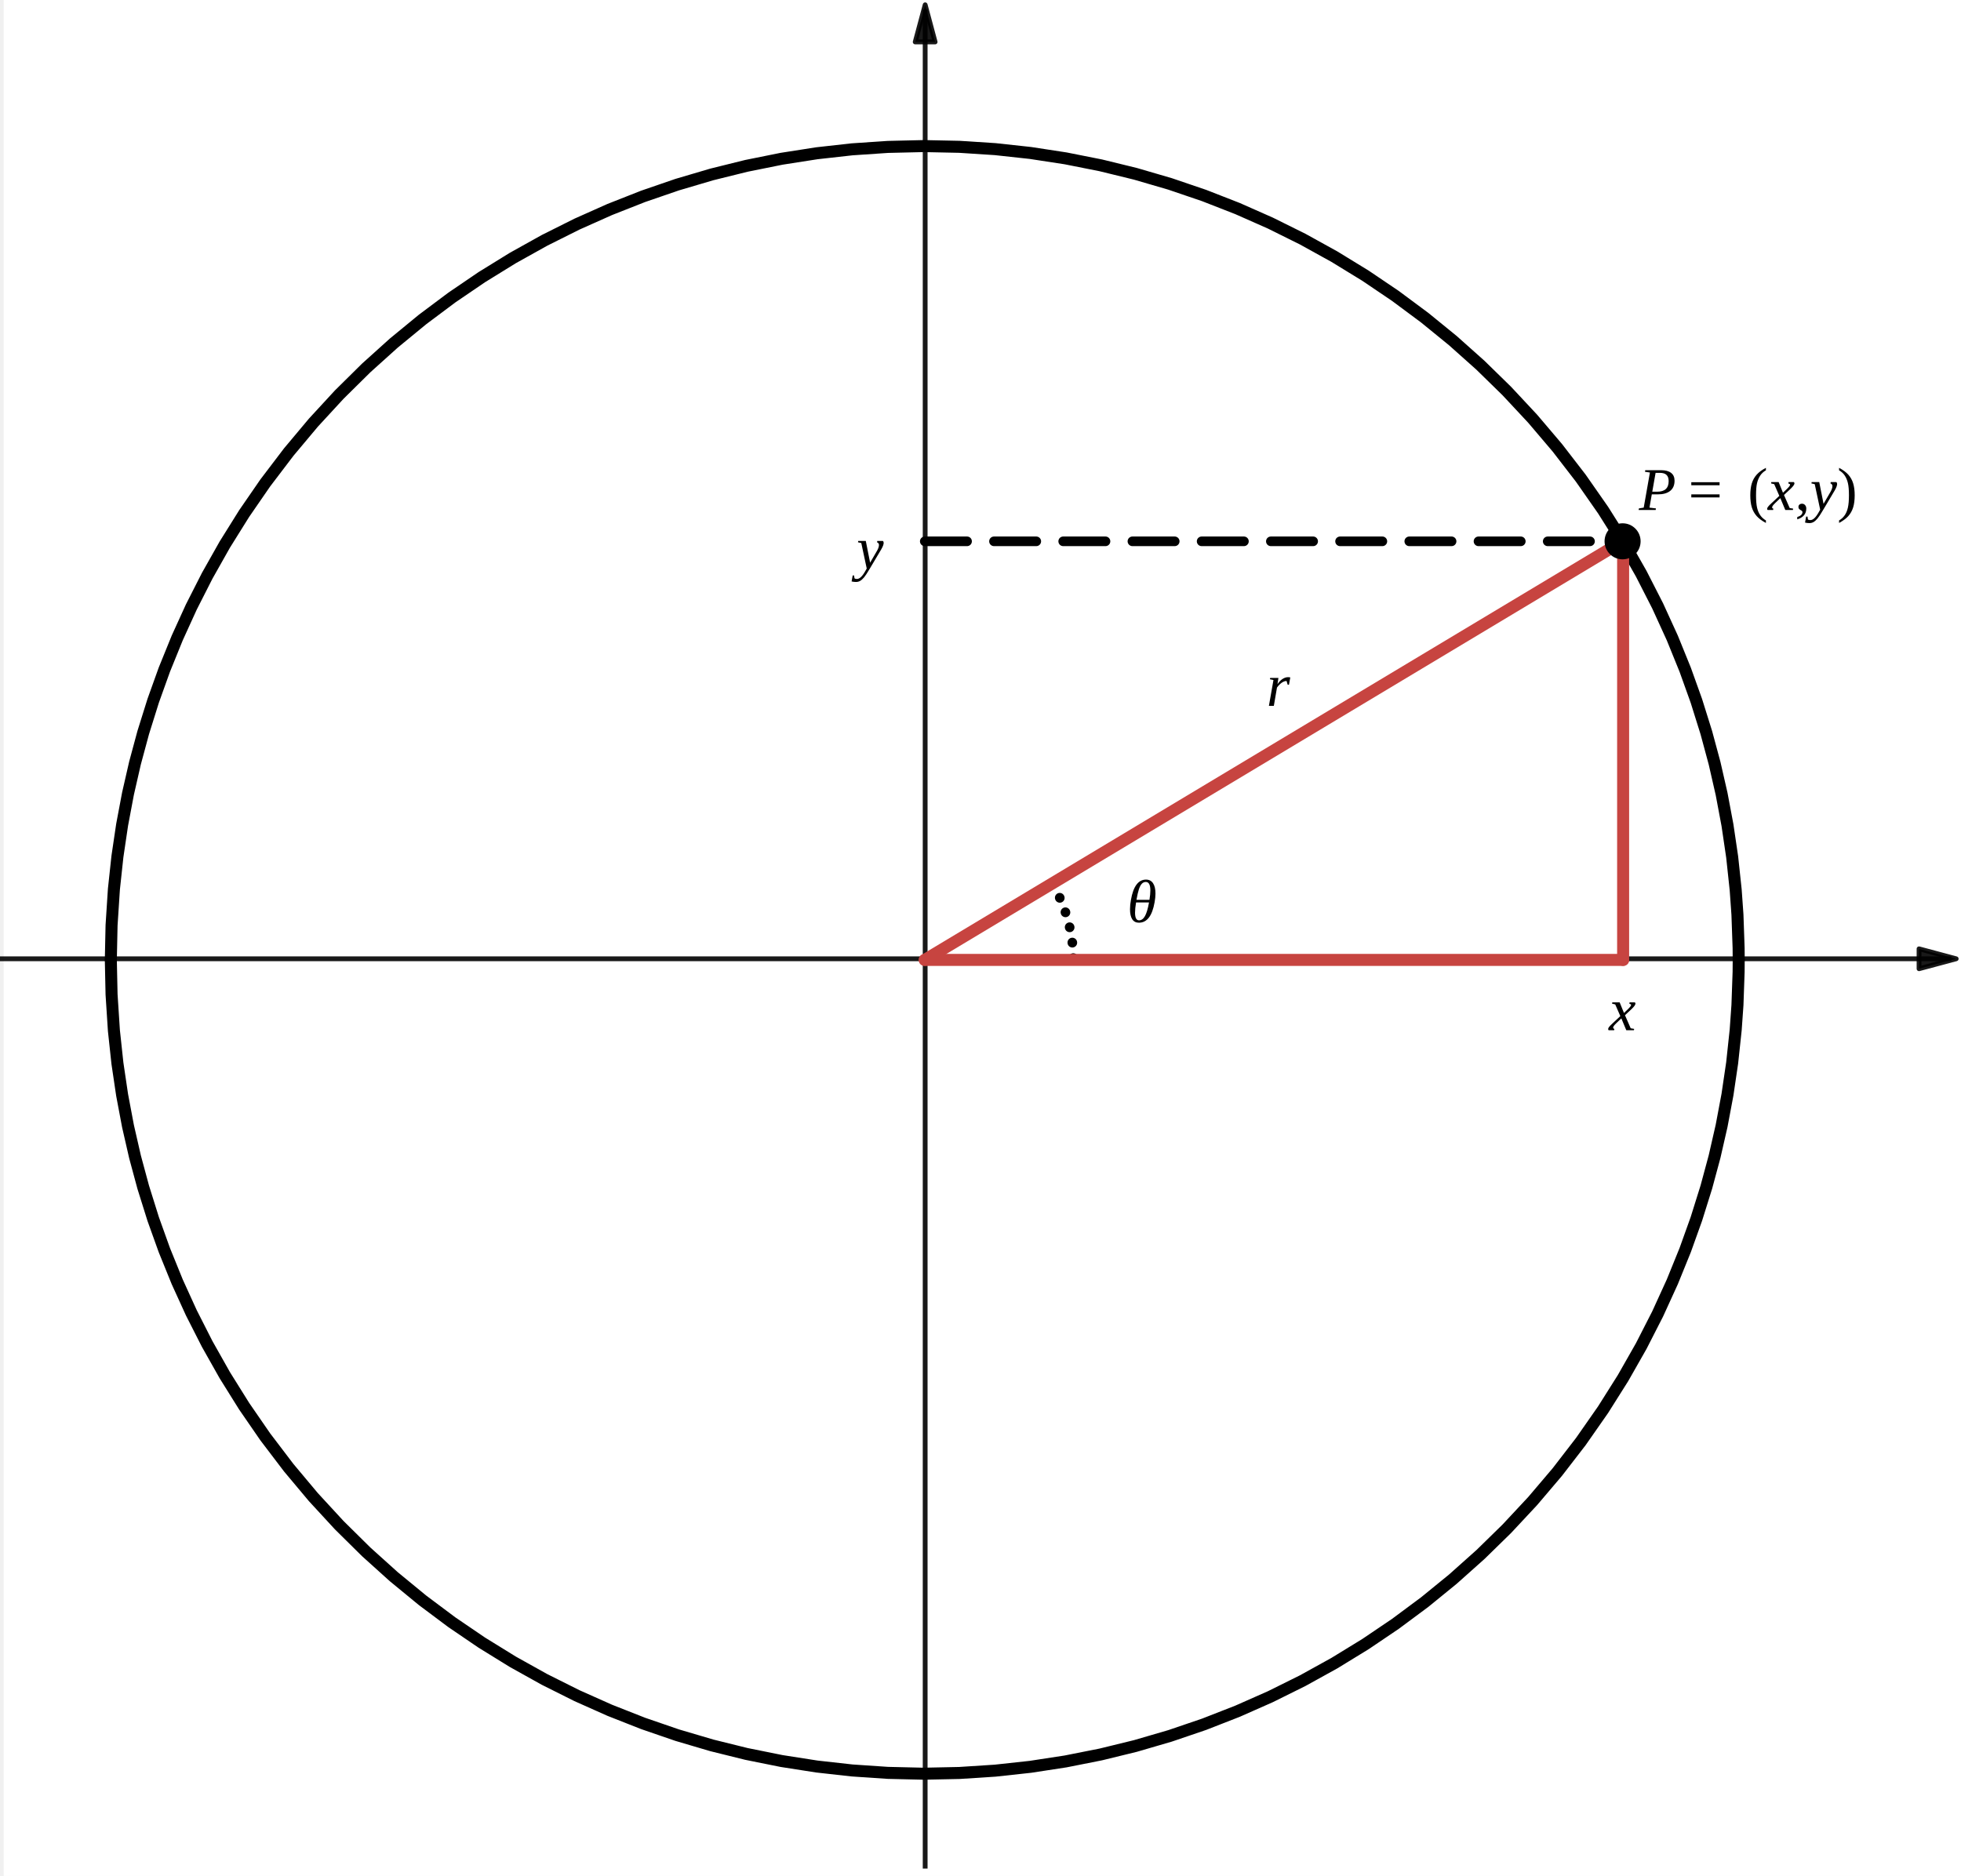
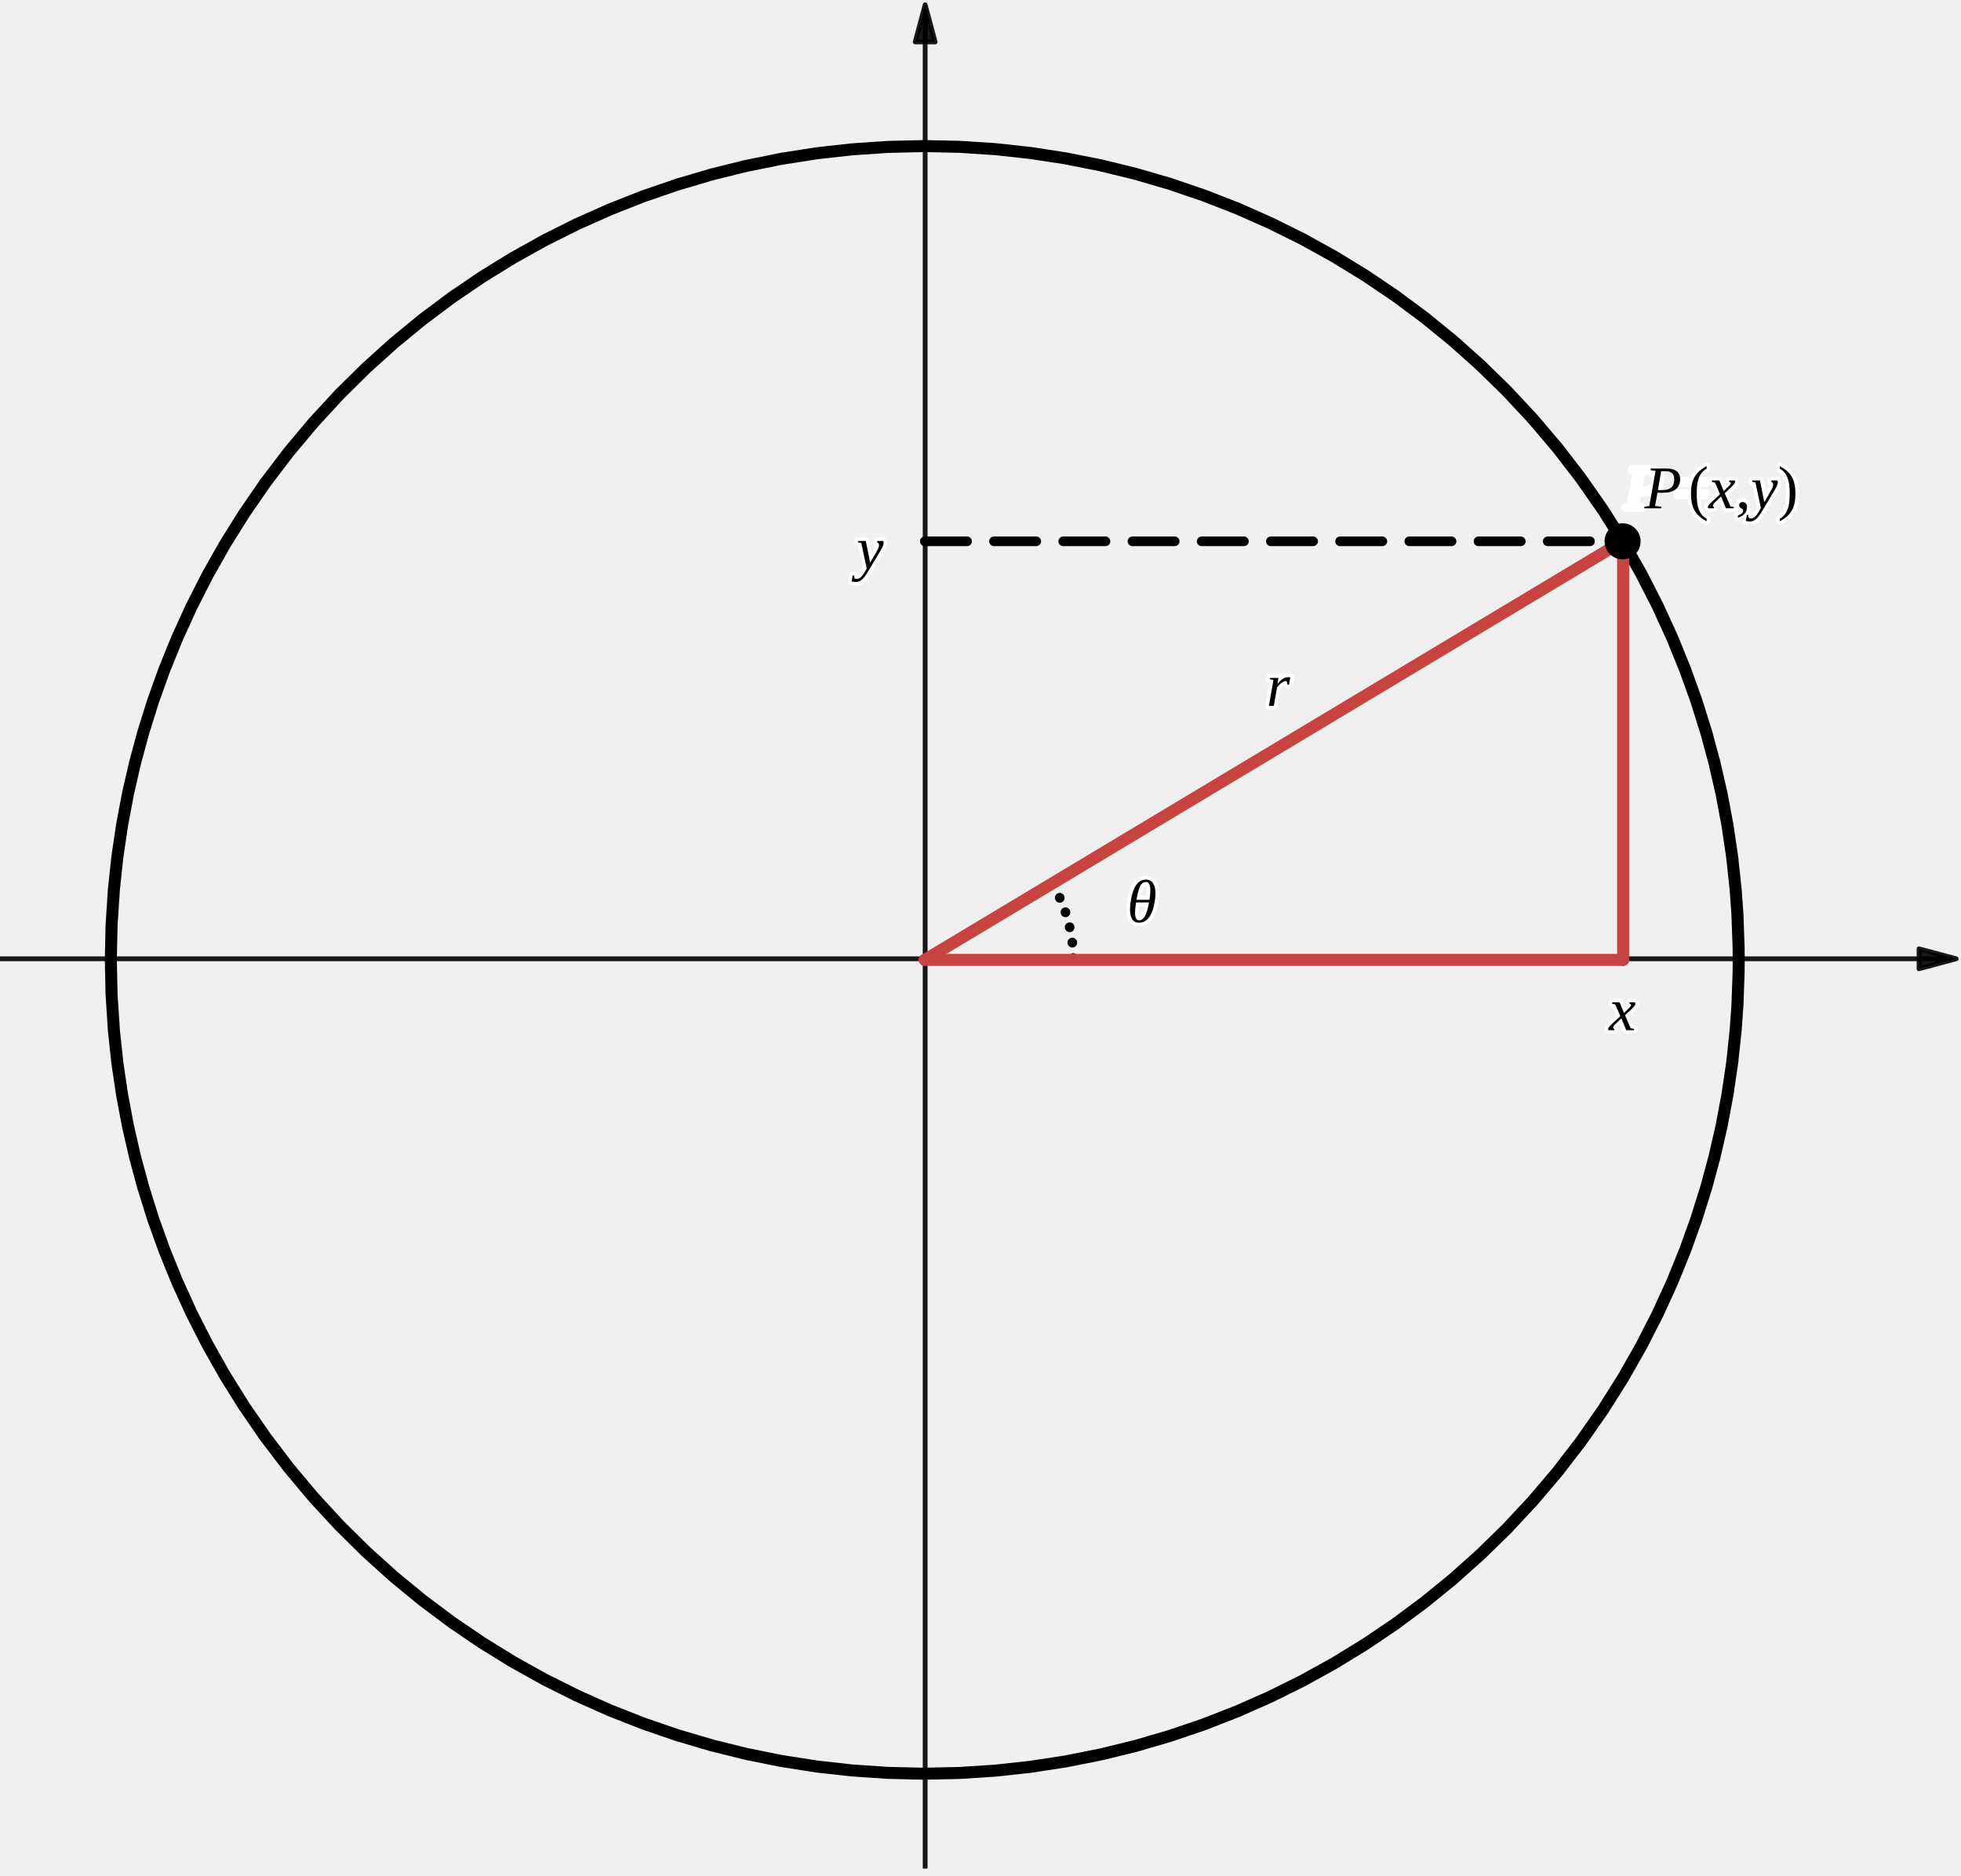
<svg xmlns="http://www.w3.org/2000/svg" version="1.1" width="1631.902" height="1561.35" id="svg50">
  <defs id="defs1">
    <clipPath clipPathUnits="userSpaceOnUse" id="clipPath50">
      <rect style="opacity:0.65;fill:#000000;stroke-width:0.5" id="rect51" width="815.951" height="782.209" x="185.583" y="-1.534" />
    </clipPath>
    <clipPath clipPathUnits="userSpaceOnUse" id="clipPath52">
      <rect style="opacity:0.65;fill:#000000;stroke-width:0.5" id="rect53" width="815.951" height="777.607" x="184.049" y="0" />
    </clipPath>
    <clipPath clipPathUnits="userSpaceOnUse" id="clipPath53">
      <rect style="opacity:0.65;fill:#000000;stroke-width:0.5" id="rect54" width="815.951" height="777.607" x="184.049" y="0" />
    </clipPath>
  </defs>
-   <g transform="matrix(2,0,0,2,-368.0982,0)" id="g50">
-     <g id="background-3fb53b58">
-       <rect fill="#ffffff" stroke="none" x="0" y="0" width="1000" height="1000" class="dcg-svg-background" id="rect1" clip-path="url(#clipPath50)" />
-     </g>
-     <g id="graphpaper-3fb53b58">
-       <g id="axis-3fb53b58">
-         <g id="yaxis-3fb53b58">
-           <g id="g3">
-             <path fill="none" stroke="#000000" class="dcg-svg-axis-line" paint-order="fill stroke markers" d="m 569,4 v 996" stroke-opacity="0.9" stroke-miterlimit="10" stroke-width="2" stroke-dasharray="none" id="path1" clip-path="url(#clipPath53)" />
-             <g class="dcg-svg-axis-line" id="g2">
-               <path fill="#000000" stroke="#000000" class="dcg-svg-axis-line" paint-order="stroke fill markers" d="m 569,2 4.141,15.455 h -8.282 L 569,2 l 4.141,15.455" stroke-opacity="0.9" stroke-linejoin="round" stroke-miterlimit="10" stroke-width="2" stroke-dasharray="none" fill-opacity="0.9" id="path2" />
-             </g>
-           </g>
-         </g>
-         <g id="xaxis-3fb53b58">
-           <g id="g5">
-             <path fill="none" stroke="#000000" class="dcg-svg-axis-line" paint-order="fill stroke markers" d="M 0,399 H 996" stroke-opacity="0.9" stroke-miterlimit="10" stroke-width="2" stroke-dasharray="none" id="path3" clip-path="url(#clipPath52)" />
-             <g class="dcg-svg-axis-line" id="g4">
-               <path fill="#000000" stroke="#000000" class="dcg-svg-axis-line" paint-order="stroke fill markers" d="m 998,399 -15.455,4.141 v -8.282 L 998,399 l -15.455,4.141" stroke-opacity="0.9" stroke-linejoin="round" stroke-miterlimit="10" stroke-width="2" stroke-dasharray="none" fill-opacity="0.9" id="path4" />
-             </g>
-           </g>
-         </g>
-         <g id="g7">
-           <g id="g6">
-             <path fill="none" stroke="#000000" class="dcg-svg-tickmark" paint-order="fill stroke markers" d="" stroke-opacity="0.9" stroke-miterlimit="2" stroke-width="2" stroke-dasharray="none" id="path5" />
+   <g id="graphpaper-3fb53b58" transform="matrix(2,0,0,2,-368.0982,0)">
+     <g id="axis-3fb53b58">
+       <g id="yaxis-3fb53b58">
+         <g id="g3">
+           <path fill="none" stroke="#000000" class="dcg-svg-axis-line" paint-order="fill stroke markers" d="m 569,4 v 996" stroke-opacity="0.9" stroke-miterlimit="10" stroke-width="2" stroke-dasharray="none" id="path1" clip-path="url(#clipPath53)" />
+           <g class="dcg-svg-axis-line" id="g2">
+             <path fill="#000000" stroke="#000000" class="dcg-svg-axis-line" paint-order="stroke fill markers" d="m 569,2 4.141,15.455 h -8.282 L 569,2 l 4.141,15.455" stroke-opacity="0.9" stroke-linejoin="round" stroke-miterlimit="10" stroke-width="2" stroke-dasharray="none" fill-opacity="0.9" id="path2" />
          </g>
        </g>
      </g>
-     </g>
-     <g id="expressions-3fb53b58">
-       <g id="sketch-3fb53b58">
-         <path fill="#000000" stroke="none" paint-order="stroke fill markers" d="" fill-opacity="0.4" id="path7" />
-         <g id="g8">
-           <path fill="none" stroke="#000000" class="dcg-svg-curve" paint-order="fill stroke markers" d="m 230.163,399.462 v 0 l 0.306,14.384 0.977,15.058 1.465,13.606 1.953,13.179 2.441,12.956 2.93,12.794 3.418,12.653 4.15,13.244 4.639,12.93 5.371,13.224 5.859,12.853 6.592,12.974 7.324,12.985 8.057,12.906 8.789,12.754 9.766,12.844 10.254,12.236 10.742,11.66 11.23,11.101 11.475,10.341 11.963,9.83 12.207,9.135 12.451,8.476 12.939,7.987 13.184,7.345 13.428,6.717 13.672,6.098 13.916,5.484 14.16,4.869 14.404,4.25 14.404,3.568 14.648,2.952 14.648,2.287 14.648,1.636 14.893,1.006 14.893,0.349 14.893,-0.307 14.893,-0.964 14.648,-1.594 14.648,-2.245 14.648,-2.908 14.404,-3.524 14.404,-4.204 14.16,-4.822 13.916,-5.435 13.672,-6.048 13.428,-6.664 13.184,-7.289 12.939,-7.928 12.451,-8.415 12.207,-9.069 11.719,-9.549 11.475,-10.243 10.986,-10.742 10.742,-11.515 10.254,-12.074 9.766,-12.659 9.277,-13.287 8.301,-13.163 7.568,-13.309 6.836,-13.382 6.104,-13.365 5.371,-13.232 4.639,-12.939 4.15,-13.256 3.418,-12.667 2.93,-12.814 2.441,-12.985 1.953,-13.227 1.465,-13.699 0.732,-10.31 0.488,-13.89 0.036,-4.951" stroke-linecap="round" stroke-linejoin="round" stroke-miterlimit="10" stroke-width="5" stroke-dasharray="none" id="path8" />
-         </g>
-         <path fill="#000000" stroke="none" paint-order="stroke fill markers" d="" fill-opacity="0.4" id="path9" />
-         <g id="g10">
-           <path fill="none" stroke="#000000" class="dcg-svg-curve" paint-order="fill stroke markers" d="m 230.163,399.462 v 0 l 0.306,-14.384 0.977,-15.058 1.465,-13.606 1.953,-13.179 2.441,-12.956 2.93,-12.794 3.418,-12.653 4.15,-13.244 4.639,-12.93 5.371,-13.224 5.859,-12.853 6.592,-12.974 7.324,-12.985 8.057,-12.906 8.789,-12.754 9.766,-12.844 10.254,-12.236 10.742,-11.66 11.23,-11.101 11.475,-10.341 11.963,-9.83 12.207,-9.135 12.451,-8.476 12.939,-7.987 13.184,-7.345 13.428,-6.717 13.672,-6.098 13.916,-5.484 14.16,-4.869 14.404,-4.25 14.404,-3.568 14.648,-2.952 14.648,-2.287 14.648,-1.636 14.893,-1.006 14.893,-0.349 14.893,0.307 14.893,0.964 14.648,1.594 14.648,2.245 14.648,2.908 14.404,3.524 14.404,4.204 14.16,4.822 13.916,5.435 13.672,6.048 13.428,6.664 13.184,7.289 12.939,7.928 12.451,8.415 12.207,9.069 11.719,9.549 11.475,10.243 10.986,10.742 10.742,11.515 10.254,12.074 9.766,12.659 9.277,13.287 8.301,13.163 7.568,13.309 6.836,13.382 6.104,13.365 5.371,13.232 4.639,12.939 4.15,13.256 3.418,12.667 2.93,12.814 2.441,12.985 1.953,13.227 1.465,13.699 0.732,10.31 0.488,13.89 0.036,4.951" stroke-linecap="round" stroke-linejoin="round" stroke-miterlimit="10" stroke-width="5" stroke-dasharray="none" id="path10" />
+       <g id="xaxis-3fb53b58">
+         <g id="g5">
+           <path fill="none" stroke="#000000" class="dcg-svg-axis-line" paint-order="fill stroke markers" d="M 0,399 H 996" stroke-opacity="0.9" stroke-miterlimit="10" stroke-width="2" stroke-dasharray="none" id="path3" clip-path="url(#clipPath52)" />
+           <g class="dcg-svg-axis-line" id="g4">
+             <path fill="#000000" stroke="#000000" class="dcg-svg-axis-line" paint-order="stroke fill markers" d="m 998,399 -15.455,4.141 v -8.282 L 998,399 l -15.455,4.141" stroke-opacity="0.9" stroke-linejoin="round" stroke-miterlimit="10" stroke-width="2" stroke-dasharray="none" fill-opacity="0.9" id="path4" />
+           </g>
        </g>
      </g>
-       <g id="g11">
-         </g>
-       <g id="g14">
-         <path fill="#000000" stroke="none" paint-order="stroke fill markers" d="" fill-opacity="0.4" id="path11" />
-         <path fill="#000000" stroke="none" paint-order="stroke fill markers" d="" fill-opacity="0.4" id="path12" />
-         <g id="g13">
-           <path fill="none" stroke="#000000" class="dcg-svg-curve" paint-order="fill stroke markers" d="m 621.978,367.852 0.037,0.071 m 2.975,5.666 0.03,0.074 m 2.343,5.952 0.023,0.077 m 1.727,6.158 0.016,0.078 m 1.096,6.302 0.011,0.079 m 0.391,6.386 0.004,0.08" stroke-linecap="round" stroke-linejoin="round" stroke-miterlimit="10" stroke-width="4" stroke-dasharray="none" id="path13" />
-         </g>
-       </g>
-       <g id="g16">
-         <path fill="#c74440" stroke="none" paint-order="stroke fill markers" d="" fill-opacity="0.4" id="path14" />
-         <g id="g15">
-           <path fill="none" stroke="#c74440" class="dcg-svg-curve" paint-order="fill stroke markers" d="m 568.835,399.462 v 0 L 859.303,225.181" stroke-linecap="round" stroke-linejoin="round" stroke-miterlimit="10" stroke-width="5" stroke-dasharray="none" id="path15" />
-         </g>
-       </g>
-       <g id="g17">
-         </g>
-       <g id="g19">
-         <path fill="#c74440" stroke="none" paint-order="stroke fill markers" d="" fill-opacity="0.4" id="path17" />
-         <g id="g18">
-           <path fill="none" stroke="#c74440" class="dcg-svg-curve" paint-order="fill stroke markers" d="m 859.415,399.462 v 0 -174.19" stroke-linecap="round" stroke-linejoin="round" stroke-miterlimit="10" stroke-width="5" stroke-dasharray="none" id="path18" />
-         </g>
-       </g>
-       <g id="g21">
-         <path fill="#c74440" stroke="none" paint-order="stroke fill markers" d="" fill-opacity="0.4" id="path19" />
-         <g id="g20">
-           <path fill="none" stroke="#c74440" class="dcg-svg-curve" paint-order="fill stroke markers" d="m 568.835,399.462 v 0 h 290.58" stroke-linecap="round" stroke-linejoin="round" stroke-miterlimit="10" stroke-width="5" stroke-dasharray="none" id="path20" />
-         </g>
-       </g>
-       <g id="g22">
-         </g>
-       <g id="g23">
-         </g>
-       <g id="g25">
-         <path fill="#000000" stroke="none" paint-order="stroke fill markers" d="" fill-opacity="0.4" id="path23" />
-         <g id="g24">
-           <path fill="none" stroke="#000000" class="dcg-svg-curve" paint-order="fill stroke markers" d="m 568.835,225.272 h 17.6 m 11.2,0 h 17.6 m 11.2,0 h 17.6 m 11.2,0 h 17.6 m 11.2,0 h 17.6 m 11.2,0 h 17.6 m 11.2,0 h 17.6 m 11.2,0 h 17.6 m 11.2,0 h 17.6 m 11.2,0 h 17.6 m 11.2,0 h 2.58" stroke-linecap="round" stroke-linejoin="round" stroke-miterlimit="10" stroke-width="4" stroke-dasharray="none" id="path24" />
-         </g>
-       </g>
-       <g id="g26">
-         <path fill="#000000" stroke="none" class="dcg-svg-point" paint-order="stroke fill markers" d="m 866.69,225.272 a 7.5,7.5 0 1 1 0,-0.007 z" id="path25" />
-       </g>
-     </g>
-     <g id="labels-3fb53b58">
-       <g transform="translate(651,362.5)" id="g28">
-         <g class="dcg-svg-label" id="g27">
-           <text fill="none" stroke="#ffffff" font-family="'Times New Roman', Symbola, serif" font-size="25.3px" font-style="italic" font-weight="400" text-decoration="normal" x="2" y="21.232" text-anchor="start" stroke-linecap="round" stroke-linejoin="round" stroke-miterlimit="2" stroke-width="3" stroke-dasharray="none" id="text26">θ</text>
-           <text fill="#000000" stroke="none" font-family="'Times New Roman', Symbola, serif" font-size="25.3px" font-style="italic" font-weight="400" text-decoration="normal" x="2" y="21.232" text-anchor="start" id="text27">θ</text>
-         </g>
-       </g>
-       <g transform="translate(709,272.5)" id="g30">
-         <g class="dcg-svg-label" id="g29">
-           <text fill="none" stroke="#ffffff" font-family="'Times New Roman', Symbola, serif" font-size="25.3px" font-style="italic" font-weight="400" text-decoration="normal" x="2" y="21.232" text-anchor="start" stroke-linecap="round" stroke-linejoin="round" stroke-miterlimit="2" stroke-width="3" stroke-dasharray="none" id="text28">r</text>
-           <text fill="#000000" stroke="none" font-family="'Times New Roman', Symbola, serif" font-size="25.3px" font-style="italic" font-weight="400" text-decoration="normal" x="2" y="21.232" text-anchor="start" id="text29">r</text>
-         </g>
-       </g>
-       <g transform="translate(851.5,407.5)" id="g32">
-         <g class="dcg-svg-label" id="g31">
-           <text fill="none" stroke="#ffffff" font-family="'Times New Roman', Symbola, serif" font-size="25.3px" font-style="italic" font-weight="400" text-decoration="normal" x="2" y="21.232" text-anchor="start" stroke-linecap="round" stroke-linejoin="round" stroke-miterlimit="2" stroke-width="3" stroke-dasharray="none" id="text30">x</text>
-           <text fill="#000000" stroke="none" font-family="'Times New Roman', Symbola, serif" font-size="25.3px" font-style="italic" font-weight="400" text-decoration="normal" x="2" y="21.232" text-anchor="start" id="text31">x</text>
-         </g>
-       </g>
-       <g transform="translate(538.5,215.5)" id="g34">
-         <g class="dcg-svg-label" id="g33">
-           <text fill="none" stroke="#ffffff" font-family="'Times New Roman', Symbola, serif" font-size="25.3px" font-style="italic" font-weight="400" text-decoration="normal" x="2" y="21.232" text-anchor="start" stroke-linecap="round" stroke-linejoin="round" stroke-miterlimit="2" stroke-width="3" stroke-dasharray="none" id="text32">y</text>
-           <text fill="#000000" stroke="none" font-family="'Times New Roman', Symbola, serif" font-size="25.3px" font-style="italic" font-weight="400" text-decoration="normal" x="2" y="21.232" text-anchor="start" id="text33">y</text>
-         </g>
-       </g>
-       <g transform="translate(864,191)" id="g48">
-         <g class="dcg-svg-label" id="g47">
-           <text fill="none" stroke="#ffffff" font-family="'Times New Roman', Symbola, serif" font-size="25.3px" font-style="italic" font-weight="400" text-decoration="normal" x="2" y="21.232" text-anchor="start" stroke-linecap="round" stroke-linejoin="round" stroke-miterlimit="2" stroke-width="3" stroke-dasharray="none" id="text34">P</text>
-           <text fill="none" stroke="#ffffff" font-family="Symbola, 'Times New Roman', serif" font-size="25.3px" font-style="normal" font-weight="400" text-decoration="normal" x="22.516" y="21.232" text-anchor="start" stroke-linecap="round" stroke-linejoin="round" stroke-miterlimit="2" stroke-width="3" stroke-dasharray="none" id="text35">=</text>
-           <text fill="none" stroke="#ffffff" font-family="Symbola, 'Times New Roman', serif" font-size="25.3px" font-style="normal" font-weight="400" text-decoration="normal" x="47.219" y="21.232" text-anchor="start" stroke-linecap="round" stroke-linejoin="round" stroke-miterlimit="2" stroke-width="3" stroke-dasharray="none" id="text36">(</text>
-           <text fill="none" stroke="#ffffff" font-family="'Times New Roman', Symbola, serif" font-size="25.3px" font-style="italic" font-weight="400" text-decoration="normal" x="55.656" y="21.232" text-anchor="start" stroke-linecap="round" stroke-linejoin="round" stroke-miterlimit="2" stroke-width="3" stroke-dasharray="none" id="text37">x</text>
-           <text fill="none" stroke="#ffffff" font-family="Symbola, 'Times New Roman', serif" font-size="25.3px" font-style="normal" font-weight="400" text-decoration="normal" x="66.891" y="21.232" text-anchor="start" stroke-linecap="round" stroke-linejoin="round" stroke-miterlimit="2" stroke-width="3" stroke-dasharray="none" id="text38">,</text>
-           <text fill="none" stroke="#ffffff" font-family="'Times New Roman', Symbola, serif" font-size="25.3px" font-style="italic" font-weight="400" text-decoration="normal" x="73.219" y="21.232" text-anchor="start" stroke-linecap="round" stroke-linejoin="round" stroke-miterlimit="2" stroke-width="3" stroke-dasharray="none" id="text39">y</text>
-           <text fill="none" stroke="#ffffff" font-family="Symbola, 'Times New Roman', serif" font-size="25.3px" font-style="normal" font-weight="400" text-decoration="normal" x="84.453" y="21.232" text-anchor="start" stroke-linecap="round" stroke-linejoin="round" stroke-miterlimit="2" stroke-width="3" stroke-dasharray="none" id="text40">)</text>
-           <text fill="#000000" stroke="none" font-family="'Times New Roman', Symbola, serif" font-size="25.3px" font-style="italic" font-weight="400" text-decoration="normal" x="2" y="21.232" text-anchor="start" id="text41">P</text>
-           <text fill="#000000" stroke="none" font-family="Symbola, 'Times New Roman', serif" font-size="25.3px" font-style="normal" font-weight="400" text-decoration="normal" x="22.516" y="21.232" text-anchor="start" id="text42">=</text>
-           <text fill="#000000" stroke="none" font-family="Symbola, 'Times New Roman', serif" font-size="25.3px" font-style="normal" font-weight="400" text-decoration="normal" x="47.219" y="21.232" text-anchor="start" id="text43">(</text>
-           <text fill="#000000" stroke="none" font-family="'Times New Roman', Symbola, serif" font-size="25.3px" font-style="italic" font-weight="400" text-decoration="normal" x="55.656" y="21.232" text-anchor="start" id="text44">x</text>
-           <text fill="#000000" stroke="none" font-family="Symbola, 'Times New Roman', serif" font-size="25.3px" font-style="normal" font-weight="400" text-decoration="normal" x="66.891" y="21.232" text-anchor="start" id="text45">,</text>
-           <text fill="#000000" stroke="none" font-family="'Times New Roman', Symbola, serif" font-size="25.3px" font-style="italic" font-weight="400" text-decoration="normal" x="73.219" y="21.232" text-anchor="start" id="text46">y</text>
-           <text fill="#000000" stroke="none" font-family="Symbola, 'Times New Roman', serif" font-size="25.3px" font-style="normal" font-weight="400" text-decoration="normal" x="84.453" y="21.232" text-anchor="start" id="text47">)</text>
+       <g id="g7">
+         <g id="g6">
+           <path fill="none" stroke="#000000" class="dcg-svg-tickmark" paint-order="fill stroke markers" d="" stroke-opacity="0.9" stroke-miterlimit="2" stroke-width="2" stroke-dasharray="none" id="path5" />
        </g>
      </g>
    </g>
-     <g id="g49" />
  </g>
+   <g id="expressions-3fb53b58" transform="matrix(2,0,0,2,-368.0982,0)">
+     <g id="sketch-3fb53b58">
+       <path fill="#000000" stroke="none" paint-order="stroke fill markers" d="" fill-opacity="0.4" id="path7" />
+       <g id="g8">
+         <path fill="none" stroke="#000000" class="dcg-svg-curve" paint-order="fill stroke markers" d="m 230.163,399.462 v 0 l 0.306,14.384 0.977,15.058 1.465,13.606 1.953,13.179 2.441,12.956 2.93,12.794 3.418,12.653 4.15,13.244 4.639,12.93 5.371,13.224 5.859,12.853 6.592,12.974 7.324,12.985 8.057,12.906 8.789,12.754 9.766,12.844 10.254,12.236 10.742,11.66 11.23,11.101 11.475,10.341 11.963,9.83 12.207,9.135 12.451,8.476 12.939,7.987 13.184,7.345 13.428,6.717 13.672,6.098 13.916,5.484 14.16,4.869 14.404,4.25 14.404,3.568 14.648,2.952 14.648,2.287 14.648,1.636 14.893,1.006 14.893,0.349 14.893,-0.307 14.893,-0.964 14.648,-1.594 14.648,-2.245 14.648,-2.908 14.404,-3.524 14.404,-4.204 14.16,-4.822 13.916,-5.435 13.672,-6.048 13.428,-6.664 13.184,-7.289 12.939,-7.928 12.451,-8.415 12.207,-9.069 11.719,-9.549 11.475,-10.243 10.986,-10.742 10.742,-11.515 10.254,-12.074 9.766,-12.659 9.277,-13.287 8.301,-13.163 7.568,-13.309 6.836,-13.382 6.104,-13.365 5.371,-13.232 4.639,-12.939 4.15,-13.256 3.418,-12.667 2.93,-12.814 2.441,-12.985 1.953,-13.227 1.465,-13.699 0.732,-10.31 0.488,-13.89 0.036,-4.951" stroke-linecap="round" stroke-linejoin="round" stroke-miterlimit="10" stroke-width="5" stroke-dasharray="none" id="path8" />
+       </g>
+       <path fill="#000000" stroke="none" paint-order="stroke fill markers" d="" fill-opacity="0.4" id="path9" />
+       <g id="g10">
+         <path fill="none" stroke="#000000" class="dcg-svg-curve" paint-order="fill stroke markers" d="m 230.163,399.462 v 0 l 0.306,-14.384 0.977,-15.058 1.465,-13.606 1.953,-13.179 2.441,-12.956 2.93,-12.794 3.418,-12.653 4.15,-13.244 4.639,-12.93 5.371,-13.224 5.859,-12.853 6.592,-12.974 7.324,-12.985 8.057,-12.906 8.789,-12.754 9.766,-12.844 10.254,-12.236 10.742,-11.66 11.23,-11.101 11.475,-10.341 11.963,-9.83 12.207,-9.135 12.451,-8.476 12.939,-7.987 13.184,-7.345 13.428,-6.717 13.672,-6.098 13.916,-5.484 14.16,-4.869 14.404,-4.25 14.404,-3.568 14.648,-2.952 14.648,-2.287 14.648,-1.636 14.893,-1.006 14.893,-0.349 14.893,0.307 14.893,0.964 14.648,1.594 14.648,2.245 14.648,2.908 14.404,3.524 14.404,4.204 14.16,4.822 13.916,5.435 13.672,6.048 13.428,6.664 13.184,7.289 12.939,7.928 12.451,8.415 12.207,9.069 11.719,9.549 11.475,10.243 10.986,10.742 10.742,11.515 10.254,12.074 9.766,12.659 9.277,13.287 8.301,13.163 7.568,13.309 6.836,13.382 6.104,13.365 5.371,13.232 4.639,12.939 4.15,13.256 3.418,12.667 2.93,12.814 2.441,12.985 1.953,13.227 1.465,13.699 0.732,10.31 0.488,13.89 0.036,4.951" stroke-linecap="round" stroke-linejoin="round" stroke-miterlimit="10" stroke-width="5" stroke-dasharray="none" id="path10" />
+       </g>
+     </g>
+     <g id="g11">
+       </g>
+     <g id="g14">
+       <path fill="#000000" stroke="none" paint-order="stroke fill markers" d="" fill-opacity="0.4" id="path11" />
+       <path fill="#000000" stroke="none" paint-order="stroke fill markers" d="" fill-opacity="0.4" id="path12" />
+       <g id="g13">
+         <path fill="none" stroke="#000000" class="dcg-svg-curve" paint-order="fill stroke markers" d="m 621.978,367.852 0.037,0.071 m 2.975,5.666 0.03,0.074 m 2.343,5.952 0.023,0.077 m 1.727,6.158 0.016,0.078 m 1.096,6.302 0.011,0.079 m 0.391,6.386 0.004,0.08" stroke-linecap="round" stroke-linejoin="round" stroke-miterlimit="10" stroke-width="4" stroke-dasharray="none" id="path13" />
+       </g>
+     </g>
+     <g id="g16">
+       <path fill="#c74440" stroke="none" paint-order="stroke fill markers" d="" fill-opacity="0.4" id="path14" />
+       <g id="g15">
+         <path fill="none" stroke="#c74440" class="dcg-svg-curve" paint-order="fill stroke markers" d="m 568.835,399.462 v 0 L 859.303,225.181" stroke-linecap="round" stroke-linejoin="round" stroke-miterlimit="10" stroke-width="5" stroke-dasharray="none" id="path15" />
+       </g>
+     </g>
+     <g id="g17">
+       </g>
+     <g id="g19">
+       <path fill="#c74440" stroke="none" paint-order="stroke fill markers" d="" fill-opacity="0.4" id="path17" />
+       <g id="g18">
+         <path fill="none" stroke="#c74440" class="dcg-svg-curve" paint-order="fill stroke markers" d="m 859.415,399.462 v 0 -174.19" stroke-linecap="round" stroke-linejoin="round" stroke-miterlimit="10" stroke-width="5" stroke-dasharray="none" id="path18" />
+       </g>
+     </g>
+     <g id="g21">
+       <path fill="#c74440" stroke="none" paint-order="stroke fill markers" d="" fill-opacity="0.4" id="path19" />
+       <g id="g20">
+         <path fill="none" stroke="#c74440" class="dcg-svg-curve" paint-order="fill stroke markers" d="m 568.835,399.462 v 0 h 290.58" stroke-linecap="round" stroke-linejoin="round" stroke-miterlimit="10" stroke-width="5" stroke-dasharray="none" id="path20" />
+       </g>
+     </g>
+     <g id="g22">
+       </g>
+     <g id="g23">
+       </g>
+     <g id="g25">
+       <path fill="#000000" stroke="none" paint-order="stroke fill markers" d="" fill-opacity="0.4" id="path23" />
+       <g id="g24">
+         <path fill="none" stroke="#000000" class="dcg-svg-curve" paint-order="fill stroke markers" d="m 568.835,225.272 h 17.6 m 11.2,0 h 17.6 m 11.2,0 h 17.6 m 11.2,0 h 17.6 m 11.2,0 h 17.6 m 11.2,0 h 17.6 m 11.2,0 h 17.6 m 11.2,0 h 17.6 m 11.2,0 h 17.6 m 11.2,0 h 17.6 m 11.2,0 h 2.58" stroke-linecap="round" stroke-linejoin="round" stroke-miterlimit="10" stroke-width="4" stroke-dasharray="none" id="path24" />
+       </g>
+     </g>
+     <g id="g26">
+       <path fill="#000000" stroke="none" class="dcg-svg-point" paint-order="stroke fill markers" d="m 866.69,225.272 a 7.5,7.5 0 1 1 0,-0.007 z" id="path25" />
+     </g>
+   </g>
+   <g transform="matrix(2,0,0,2,933.9018,725)" id="g28">
+     <g class="dcg-svg-label" id="g27">
+       <text fill="none" stroke="#ffffff" font-family="'Times New Roman', Symbola, serif" font-size="25.3px" font-style="italic" font-weight="400" text-decoration="normal" x="2" y="21.232" text-anchor="start" stroke-linecap="round" stroke-linejoin="round" stroke-miterlimit="2" stroke-width="3" stroke-dasharray="none" id="text26">θ</text>
+       <text fill="#000000" stroke="none" font-family="'Times New Roman', Symbola, serif" font-size="25.3px" font-style="italic" font-weight="400" text-decoration="normal" x="2" y="21.232" text-anchor="start" id="text27">θ</text>
+     </g>
+   </g>
+   <g transform="matrix(2,0,0,2,1049.902,545)" id="g30">
+     <g class="dcg-svg-label" id="g29">
+       <text fill="none" stroke="#ffffff" font-family="'Times New Roman', Symbola, serif" font-size="25.3px" font-style="italic" font-weight="400" text-decoration="normal" x="2" y="21.232" text-anchor="start" stroke-linecap="round" stroke-linejoin="round" stroke-miterlimit="2" stroke-width="3" stroke-dasharray="none" id="text28">r</text>
+       <text fill="#000000" stroke="none" font-family="'Times New Roman', Symbola, serif" font-size="25.3px" font-style="italic" font-weight="400" text-decoration="normal" x="2" y="21.232" text-anchor="start" id="text29">r</text>
+     </g>
+   </g>
+   <g transform="matrix(2,0,0,2,1334.902,815)" id="g32">
+     <g class="dcg-svg-label" id="g31">
+       <text fill="none" stroke="#ffffff" font-family="'Times New Roman', Symbola, serif" font-size="25.3px" font-style="italic" font-weight="400" text-decoration="normal" x="2" y="21.232" text-anchor="start" stroke-linecap="round" stroke-linejoin="round" stroke-miterlimit="2" stroke-width="3" stroke-dasharray="none" id="text30">x</text>
+       <text fill="#000000" stroke="none" font-family="'Times New Roman', Symbola, serif" font-size="25.3px" font-style="italic" font-weight="400" text-decoration="normal" x="2" y="21.232" text-anchor="start" id="text31">x</text>
+     </g>
+   </g>
+   <g transform="matrix(2,0,0,2,708.9018,431)" id="g34">
+     <g class="dcg-svg-label" id="g33">
+       <text fill="none" stroke="#ffffff" font-family="'Times New Roman', Symbola, serif" font-size="25.3px" font-style="italic" font-weight="400" text-decoration="normal" x="2" y="21.232" text-anchor="start" stroke-linecap="round" stroke-linejoin="round" stroke-miterlimit="2" stroke-width="3" stroke-dasharray="none" id="text32">y</text>
+       <text fill="#000000" stroke="none" font-family="'Times New Roman', Symbola, serif" font-size="25.3px" font-style="italic" font-weight="400" text-decoration="normal" x="2" y="21.232" text-anchor="start" id="text33">y</text>
+     </g>
+   </g>
+   <text fill="none" stroke="#ffffff" font-family="'Times New Roman', Symbola, serif" font-size="50.6px" font-style="italic" font-weight="400" text-decoration="normal" x="1352.564" y="423.089" text-anchor="start" stroke-linecap="round" stroke-linejoin="round" stroke-miterlimit="2" stroke-width="6" stroke-dasharray="none" id="text34">P</text>
+   <text fill="none" stroke="#ffffff" font-family="Symbola, 'Times New Roman', serif" font-size="50.6px" font-style="normal" font-weight="400" text-decoration="normal" x="1393.596" y="423.089" text-anchor="start" stroke-linecap="round" stroke-linejoin="round" stroke-miterlimit="2" stroke-width="6" stroke-dasharray="none" id="text35">=</text>
+   <text fill="none" stroke="#ffffff" font-family="Symbola, 'Times New Roman', serif" font-size="50.6px" font-style="normal" font-weight="400" text-decoration="normal" x="1405.002" y="423.089" text-anchor="start" stroke-linecap="round" stroke-linejoin="round" stroke-miterlimit="2" stroke-width="6" stroke-dasharray="none" id="text36">(</text>
+   <text fill="none" stroke="#ffffff" font-family="'Times New Roman', Symbola, serif" font-size="50.6px" font-style="italic" font-weight="400" text-decoration="normal" x="1421.877" y="423.089" text-anchor="start" stroke-linecap="round" stroke-linejoin="round" stroke-miterlimit="2" stroke-width="6" stroke-dasharray="none" id="text37">x</text>
+   <text fill="none" stroke="#ffffff" font-family="Symbola, 'Times New Roman', serif" font-size="50.6px" font-style="normal" font-weight="400" text-decoration="normal" x="1444.346" y="423.089" text-anchor="start" stroke-linecap="round" stroke-linejoin="round" stroke-miterlimit="2" stroke-width="6" stroke-dasharray="none" id="text38">,</text>
+   <text fill="none" stroke="#ffffff" font-family="'Times New Roman', Symbola, serif" font-size="50.6px" font-style="italic" font-weight="400" text-decoration="normal" x="1457.002" y="423.089" text-anchor="start" stroke-linecap="round" stroke-linejoin="round" stroke-miterlimit="2" stroke-width="6" stroke-dasharray="none" id="text39">y</text>
+   <text fill="none" stroke="#ffffff" font-family="Symbola, 'Times New Roman', serif" font-size="50.6px" font-style="normal" font-weight="400" text-decoration="normal" x="1479.471" y="423.089" text-anchor="start" stroke-linecap="round" stroke-linejoin="round" stroke-miterlimit="2" stroke-width="6" stroke-dasharray="none" id="text40">)</text>
+   <text fill="#000000" stroke="none" font-family="'Times New Roman', Symbola, serif" font-size="50.6px" font-style="italic" font-weight="400" text-decoration="normal" x="1368.564" y="423.089" text-anchor="start" id="text41" style="stroke-width:2">P</text>
+   <text fill="#000000" stroke="none" font-family="Symbola, 'Times New Roman', serif" font-size="50.6px" font-style="normal" font-weight="400" text-decoration="normal" x="1405.002" y="423.089" text-anchor="start" id="text43" style="stroke-width:2">(</text>
+   <text fill="#000000" stroke="none" font-family="'Times New Roman', Symbola, serif" font-size="50.6px" font-style="italic" font-weight="400" text-decoration="normal" x="1421.877" y="423.089" text-anchor="start" id="text44" style="stroke-width:2">x</text>
+   <text fill="#000000" stroke="none" font-family="Symbola, 'Times New Roman', serif" font-size="50.6px" font-style="normal" font-weight="400" text-decoration="normal" x="1444.346" y="423.089" text-anchor="start" id="text45" style="stroke-width:2">,</text>
+   <text fill="#000000" stroke="none" font-family="'Times New Roman', Symbola, serif" font-size="50.6px" font-style="italic" font-weight="400" text-decoration="normal" x="1457.002" y="423.089" text-anchor="start" id="text46" style="stroke-width:2">y</text>
+   <text fill="#000000" stroke="none" font-family="Symbola, 'Times New Roman', serif" font-size="50.6px" font-style="normal" font-weight="400" text-decoration="normal" x="1479.471" y="423.089" text-anchor="start" id="text47" style="stroke-width:2">)</text>
+   <g id="g49" transform="matrix(2,0,0,2,-368.0982,0)" />
</svg>
